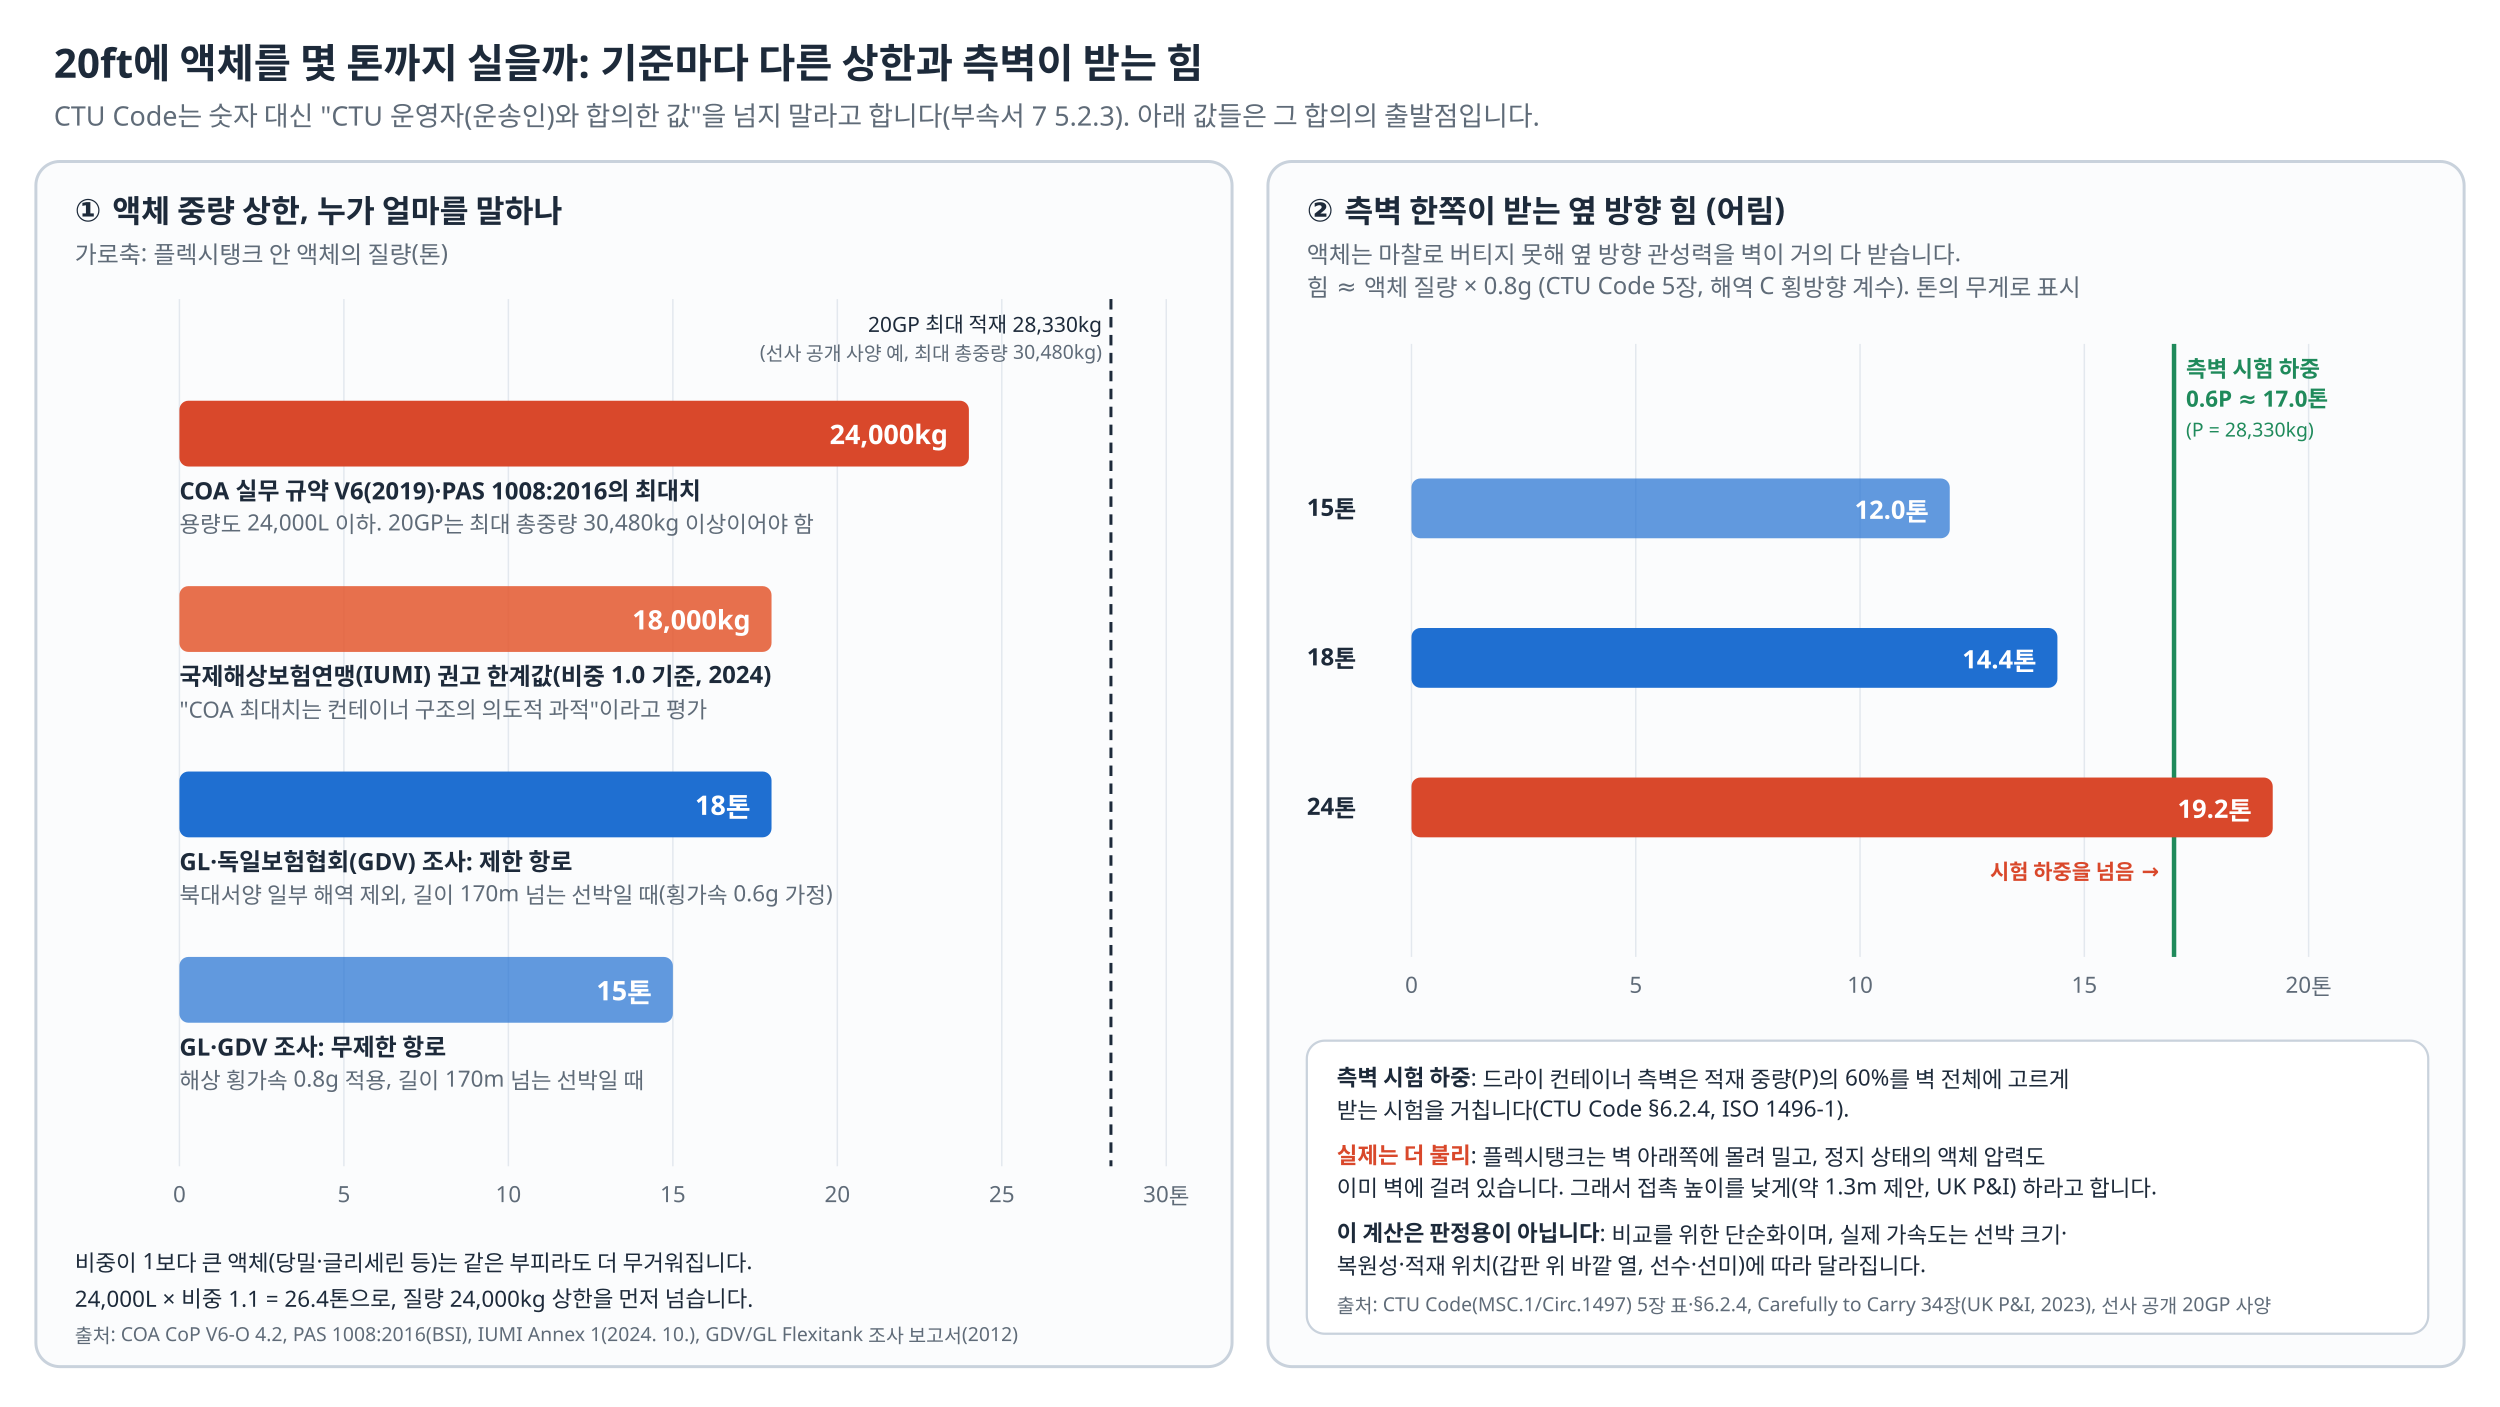
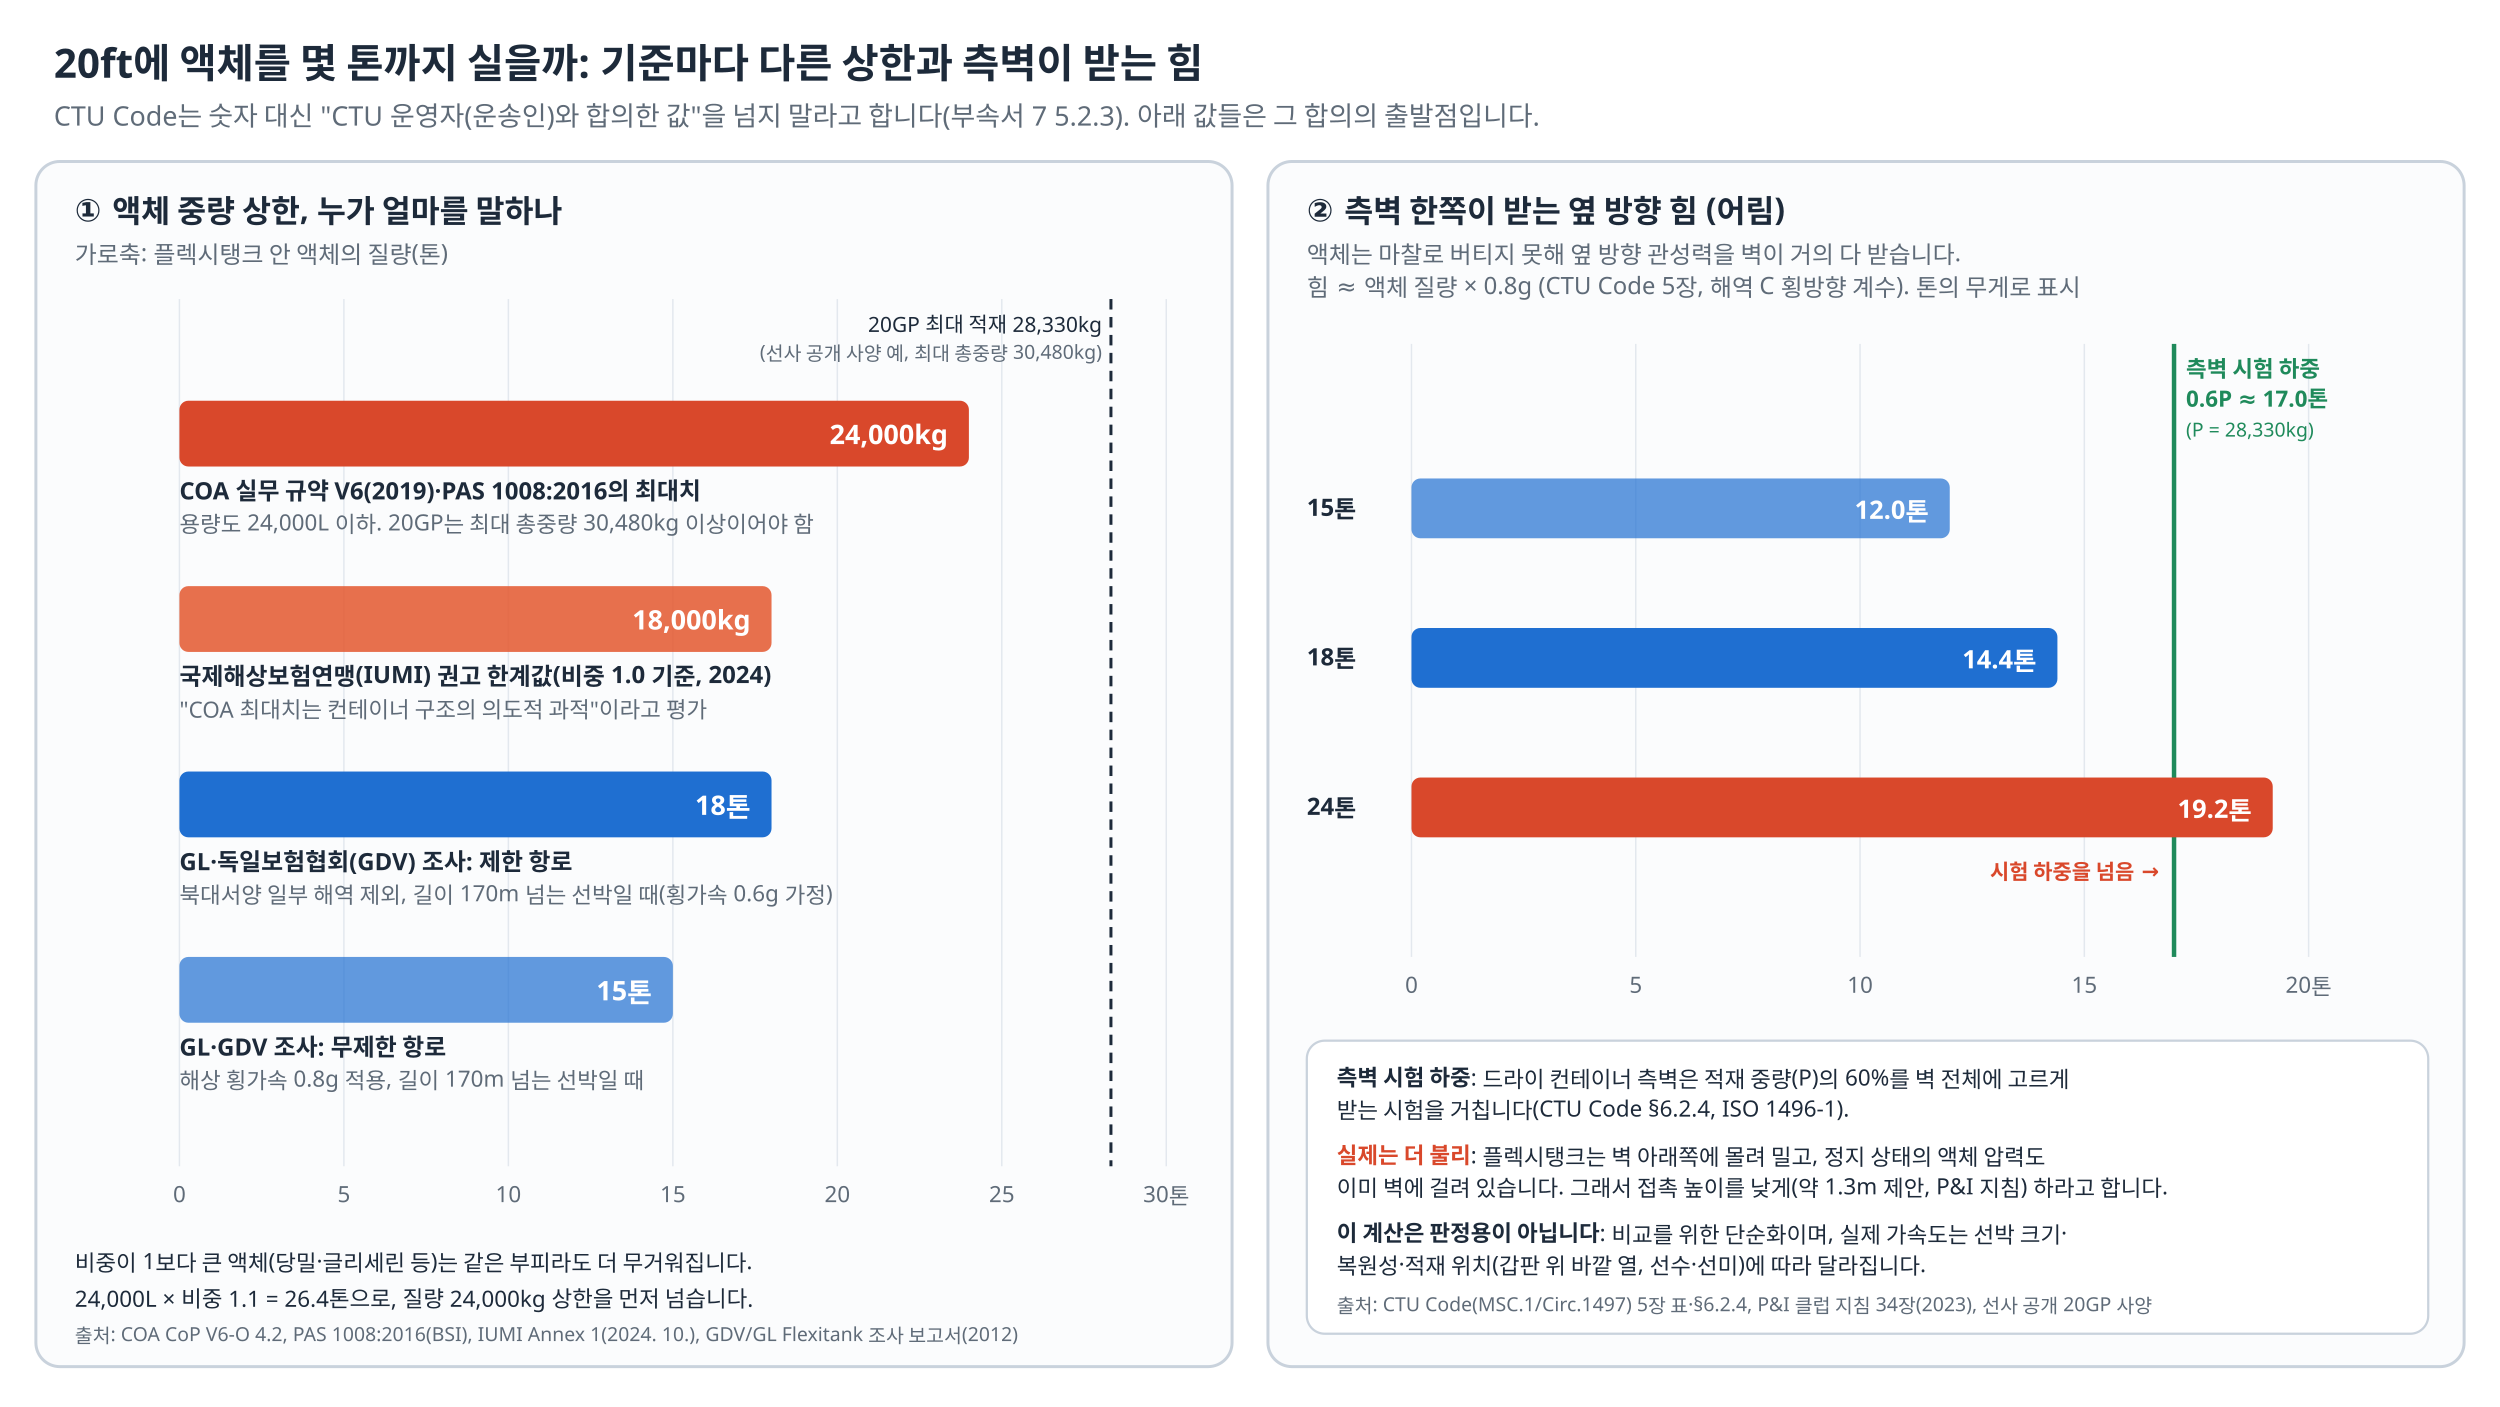
<svg xmlns="http://www.w3.org/2000/svg" viewBox="0 0 1672 941" width="1672" height="941" font-family="Pretendard, 'Noto Sans KR', 'Malgun Gothic', 'Apple SD Gothic Neo', sans-serif">
  <rect width="1672" height="941" fill="#ffffff" />
  <text x="36" y="52" font-size="27" font-weight="800" fill="#1d2a3a">20ft에 액체를 몇 톤까지 실을까: 기준마다 다른 상한과 측벽이 받는 힘</text>
  <text x="36" y="84" font-size="18" fill="#5f6b78">CTU Code는 숫자 대신 "CTU 운영자(운송인)와 합의한 값"을 넘지 말라고 합니다(부속서 7 5.2.3). 아래 값들은 그 합의의 출발점입니다.</text>
  <rect x="24" y="108" width="800" height="806" rx="16" fill="#fbfcfd" stroke="#c9d2dc" stroke-width="2" />
  <text x="50" y="148" font-size="21" font-weight="800" fill="#1d2a3a">① 액체 중량 상한, 누가 얼마를 말하나</text>
  <text x="50" y="176" font-size="16" fill="#5f6b78">가로축: 플렉시탱크 안 액체의 질량(톤)</text>
  <g stroke="#e3e8ee" stroke-width="1">
    <line x1="120" y1="200" x2="120" y2="780" />
    <line x1="230" y1="200" x2="230" y2="780" />
    <line x1="340" y1="200" x2="340" y2="780" />
    <line x1="450" y1="200" x2="450" y2="780" />
    <line x1="560" y1="200" x2="560" y2="780" />
    <line x1="670" y1="200" x2="670" y2="780" />
    <line x1="780" y1="200" x2="780" y2="780" />
  </g>
  <g font-size="15" fill="#5f6b78" text-anchor="middle">
    <text x="120" y="804">0</text>
    <text x="230" y="804">5</text>
    <text x="340" y="804">10</text>
    <text x="450" y="804">15</text>
    <text x="560" y="804">20</text>
    <text x="670" y="804">25</text>
    <text x="780" y="804">30톤</text>
  </g>
  <line x1="743" y1="200" x2="743" y2="780" stroke="#1d2a3a" stroke-width="2" stroke-dasharray="7 5" />
  <text x="737" y="222" font-size="14" fill="#1d2a3a" text-anchor="end">20GP 최대 적재 28,330kg</text>
  <text x="737" y="240" font-size="13" fill="#5f6b78" text-anchor="end">(선사 공개 사양 예, 최대 총중량 30,480kg)</text>
  <rect x="120" y="268" width="528" height="44" rx="6" fill="#d9482b" />
  <text x="634" y="297" font-size="18" font-weight="800" fill="#ffffff" text-anchor="end">24,000kg</text>
  <text x="120" y="334" font-size="16" font-weight="700" fill="#1d2a3a">COA 실무 규약 V6(2019)·PAS 1008:2016의 최대치</text>
  <text x="120" y="356" font-size="15" fill="#5f6b78">용량도 24,000L 이하. 20GP는 최대 총중량 30,480kg 이상이어야 함</text>
  <rect x="120" y="392" width="396" height="44" rx="6" fill="#e4572e" opacity="0.85" />
  <text x="502" y="421" font-size="18" font-weight="800" fill="#ffffff" text-anchor="end">18,000kg</text>
  <text x="120" y="458" font-size="16" font-weight="700" fill="#1d2a3a">국제해상보험연맹(IUMI) 권고 한계값(비중 1.0 기준, 2024)</text>
  <text x="120" y="480" font-size="15" fill="#5f6b78">"COA 최대치는 컨테이너 구조의 의도적 과적"이라고 평가</text>
  <rect x="120" y="516" width="396" height="44" rx="6" fill="#1f6fd1" />
  <text x="502" y="545" font-size="18" font-weight="800" fill="#ffffff" text-anchor="end">18톤</text>
  <text x="120" y="582" font-size="16" font-weight="700" fill="#1d2a3a">GL·독일보험협회(GDV) 조사: 제한 항로</text>
  <text x="120" y="604" font-size="15" fill="#5f6b78">북대서양 일부 해역 제외, 길이 170m 넘는 선박일 때(횡가속 0.6g 가정)</text>
  <rect x="120" y="640" width="330" height="44" rx="6" fill="#1f6fd1" opacity="0.7" />
  <text x="436" y="669" font-size="18" font-weight="800" fill="#ffffff" text-anchor="end">15톤</text>
  <text x="120" y="706" font-size="16" font-weight="700" fill="#1d2a3a">GL·GDV 조사: 무제한 항로</text>
  <text x="120" y="728" font-size="15" fill="#5f6b78">해상 횡가속 0.8g 적용, 길이 170m 넘는 선박일 때</text>
  <text x="50" y="850" font-size="15" fill="#1d2a3a">비중이 1보다 큰 액체(당밀·글리세린 등)는 같은 부피라도 더 무거워집니다.</text>
  <text x="50" y="874" font-size="15" fill="#1d2a3a">24,000L × 비중 1.1 = 26.4톤으로, 질량 24,000kg 상한을 먼저 넘습니다.</text>
  <text x="50" y="898" font-size="13" fill="#5f6b78">출처: COA CoP V6-O 4.2, PAS 1008:2016(BSI), IUMI Annex 1(2024. 10.), GDV/GL Flexitank 조사 보고서(2012)</text>
  <rect x="848" y="108" width="800" height="806" rx="16" fill="#fbfcfd" stroke="#c9d2dc" stroke-width="2" />
  <text x="874" y="148" font-size="21" font-weight="800" fill="#1d2a3a">② 측벽 한쪽이 받는 옆 방향 힘 (어림)</text>
  <text x="874" y="176" font-size="16" fill="#5f6b78">액체는 마찰로 버티지 못해 옆 방향 관성력을 벽이 거의 다 받습니다.</text>
  <text x="874" y="198" font-size="16" fill="#5f6b78">힘 ≈ 액체 질량 × 0.8g (CTU Code 5장, 해역 C 횡방향 계수). 톤의 무게로 표시</text>
  <g stroke="#e3e8ee" stroke-width="1">
    <line x1="944" y1="230" x2="944" y2="640" />
    <line x1="1094" y1="230" x2="1094" y2="640" />
    <line x1="1244" y1="230" x2="1244" y2="640" />
    <line x1="1394" y1="230" x2="1394" y2="640" />
    <line x1="1544" y1="230" x2="1544" y2="640" />
  </g>
  <g font-size="15" fill="#5f6b78" text-anchor="middle">
    <text x="944" y="664">0</text>
    <text x="1094" y="664">5</text>
    <text x="1244" y="664">10</text>
    <text x="1394" y="664">15</text>
    <text x="1544" y="664">20톤</text>
  </g>
  <line x1="1454" y1="230" x2="1454" y2="640" stroke="#1f8a5b" stroke-width="3" />
  <text x="1462" y="252" font-size="15" font-weight="800" fill="#1f8a5b">측벽 시험 하중</text>
  <text x="1462" y="272" font-size="15" font-weight="800" fill="#1f8a5b">0.6P ≈ 17.0톤</text>
  <text x="1462" y="292" font-size="13" fill="#1f8a5b">(P = 28,330kg)</text>
  <text x="874" y="345" font-size="16" font-weight="700" fill="#1d2a3a" text-anchor="start">15톤</text>
  <rect x="944" y="320" width="360" height="40" rx="6" fill="#1f6fd1" opacity="0.7" />
  <text x="1290" y="347" font-size="17" font-weight="800" fill="#ffffff" text-anchor="end">12.0톤</text>
  <text x="874" y="445" font-size="16" font-weight="700" fill="#1d2a3a" text-anchor="start">18톤</text>
  <rect x="944" y="420" width="432" height="40" rx="6" fill="#1f6fd1" />
  <text x="1362" y="447" font-size="17" font-weight="800" fill="#ffffff" text-anchor="end">14.4톤</text>
  <text x="874" y="545" font-size="16" font-weight="700" fill="#1d2a3a" text-anchor="start">24톤</text>
  <rect x="944" y="520" width="576" height="40" rx="6" fill="#d9482b" />
  <text x="1506" y="547" font-size="17" font-weight="800" fill="#ffffff" text-anchor="end">19.2톤</text>
  <text x="1444" y="588" font-size="14" font-weight="700" fill="#d9482b" text-anchor="end">시험 하중을 넘음 →</text>
  <rect x="874" y="696" width="750" height="196" rx="12" fill="#ffffff" stroke="#c9d2dc" stroke-width="1.5" />
  <g font-size="15" fill="#1d2a3a">
    <text x="894" y="726">
      <tspan font-weight="800">측벽 시험 하중</tspan>: 드라이 컨테이너 측벽은 적재 중량(P)의 60%를 벽 전체에 고르게</text>
    <text x="894" y="748">받는 시험을 거칩니다(CTU Code §6.2.4, ISO 1496-1).</text>
    <text x="894" y="778">
      <tspan font-weight="800" fill="#d9482b">실제는 더 불리</tspan>: 플렉시탱크는 벽 아래쪽에 몰려 밀고, 정지 상태의 액체 압력도</text>
-     <text x="894" y="800">이미 벽에 걸려 있습니다. 그래서 접촉 높이를 낮게(약 1.3m 제안, UK P&amp;I) 하라고 합니다.</text>
+     <text x="894" y="800">이미 벽에 걸려 있습니다. 그래서 접촉 높이를 낮게(약 1.3m 제안, P&amp;I 지침) 하라고 합니다.</text>
    <text x="894" y="830">
      <tspan font-weight="800">이 계산은 판정용이 아닙니다</tspan>: 비교를 위한 단순화이며, 실제 가속도는 선박 크기·</text>
    <text x="894" y="852">복원성·적재 위치(갑판 위 바깥 열, 선수·선미)에 따라 달라집니다.</text>
-     <text x="894" y="878" font-size="13" fill="#5f6b78">출처: CTU Code(MSC.1/Circ.1497) 5장 표·§6.2.4, Carefully to Carry 34장(UK P&amp;I, 2023), 선사 공개 20GP 사양</text>
+     <text x="894" y="878" font-size="13" fill="#5f6b78">출처: CTU Code(MSC.1/Circ.1497) 5장 표·§6.2.4, P&amp;I 클럽 지침 34장(2023), 선사 공개 20GP 사양</text>
  </g>
</svg>
